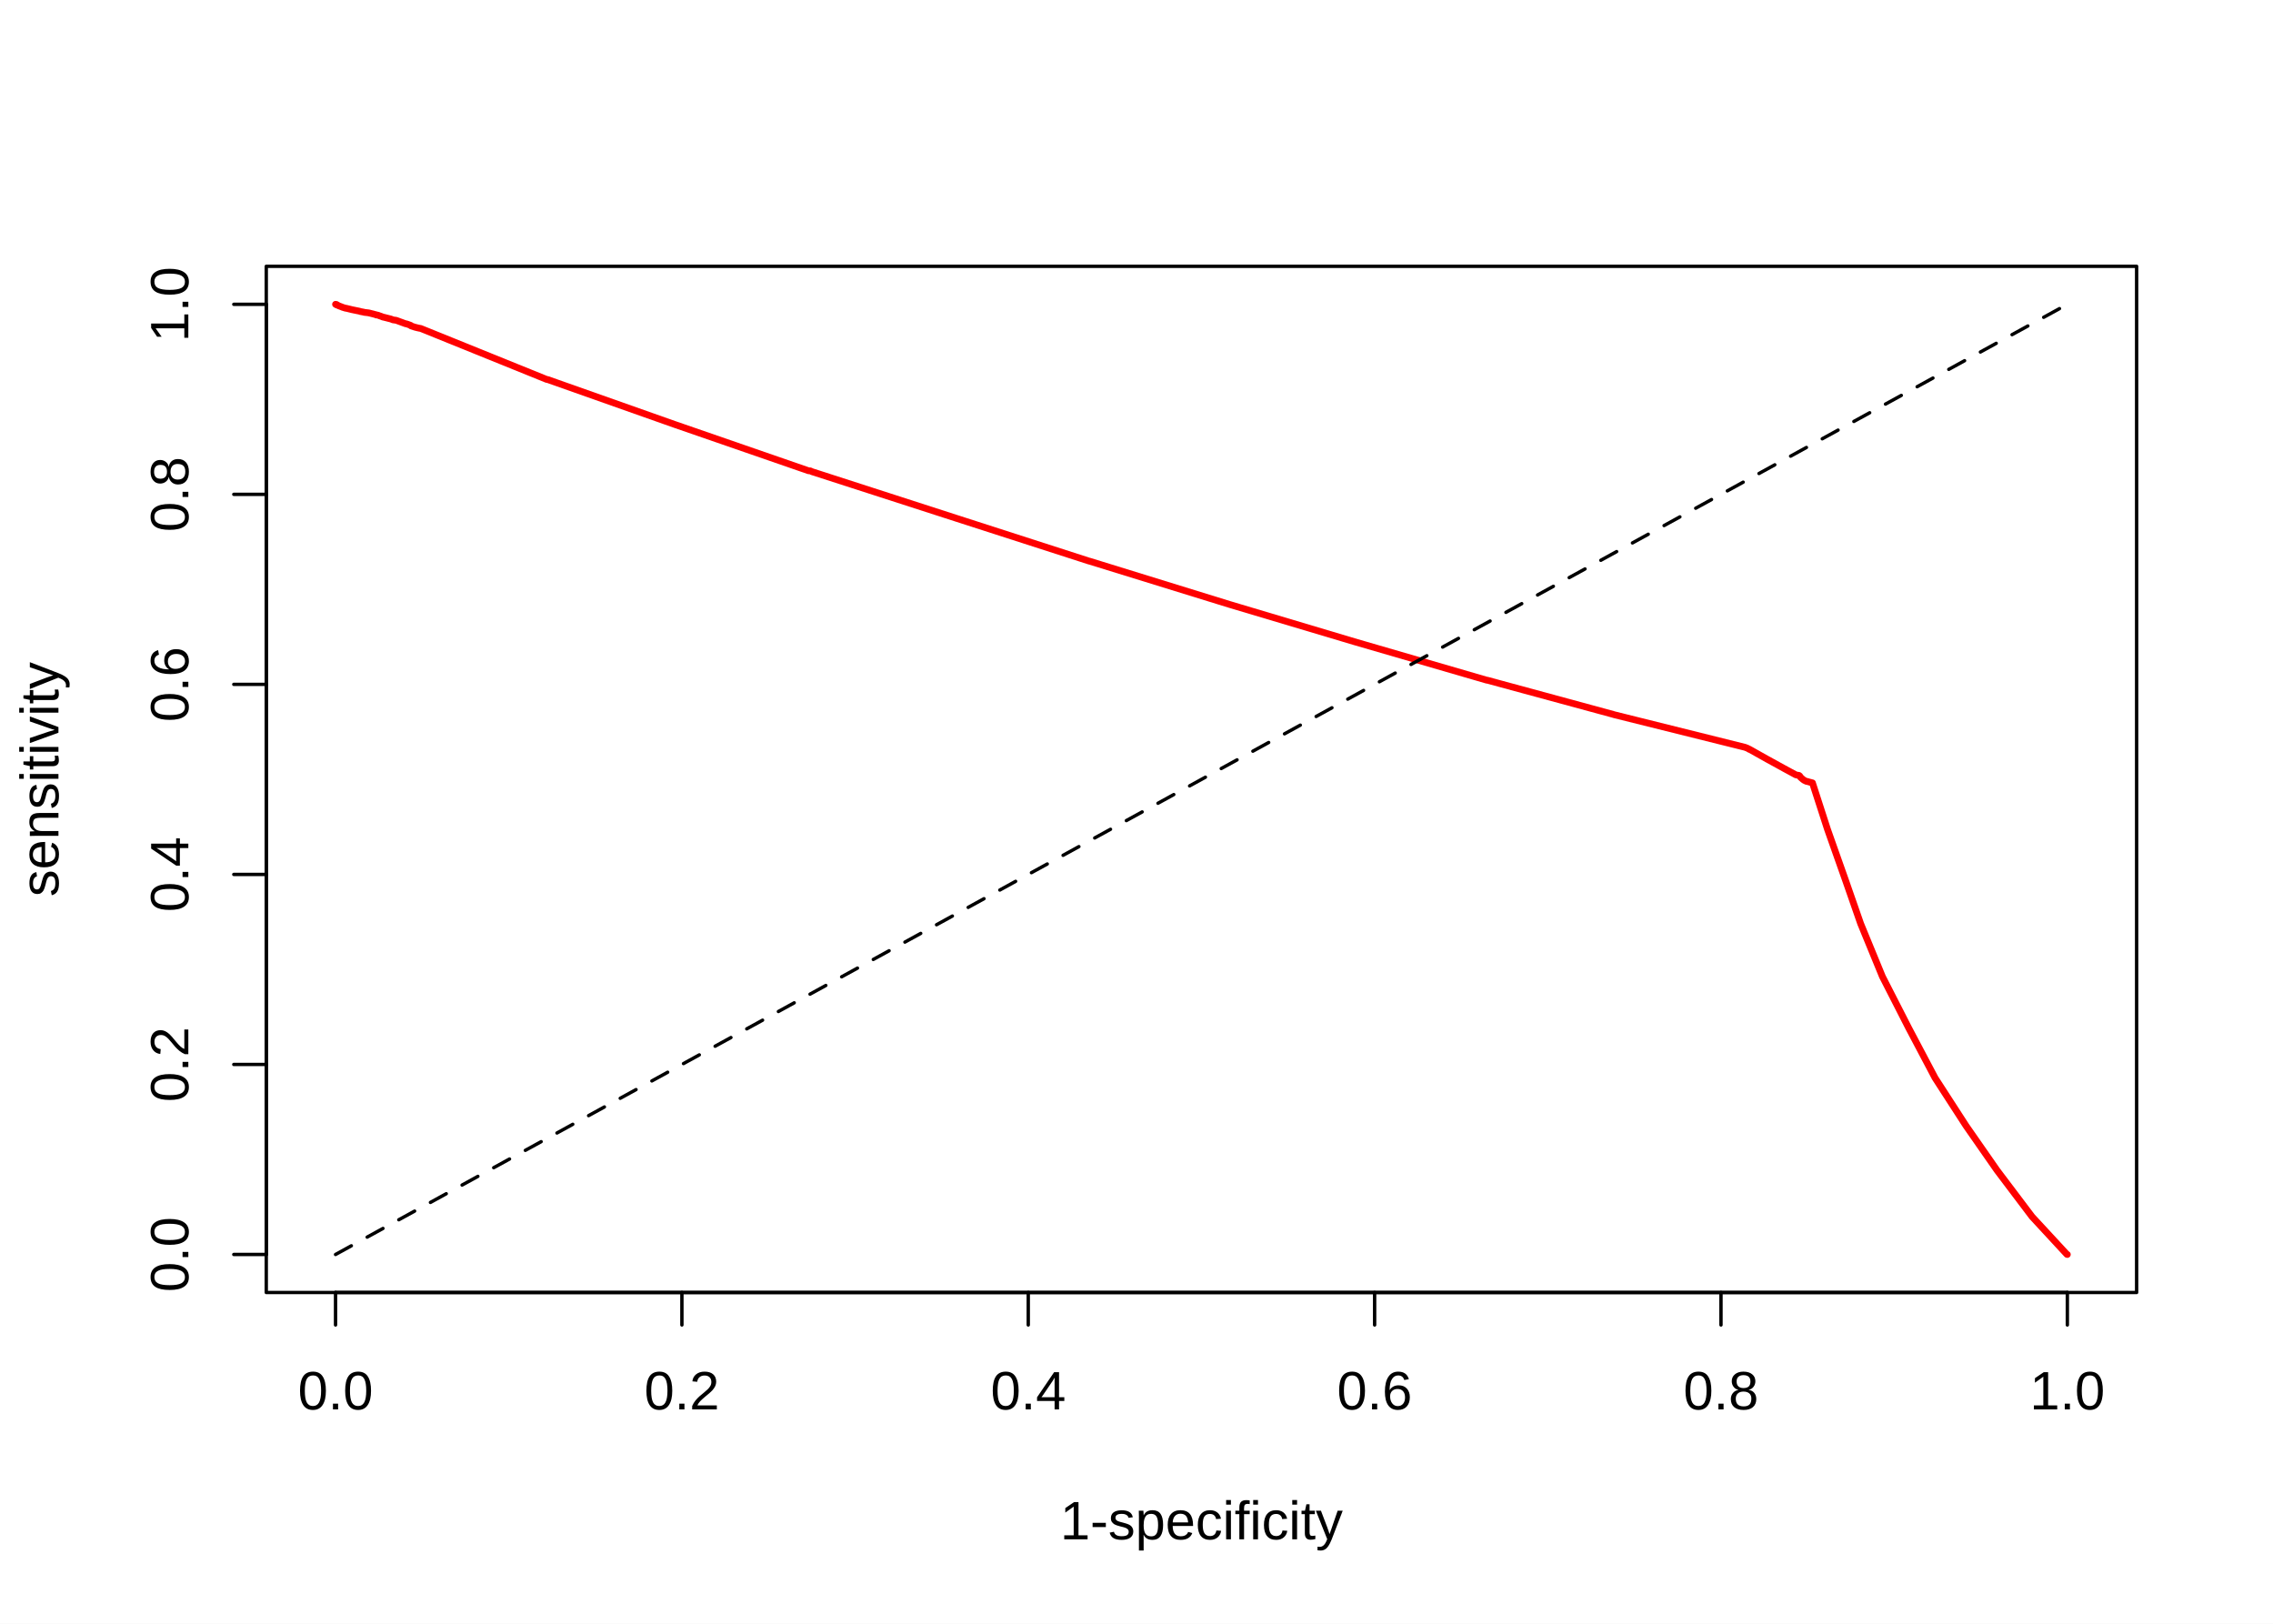
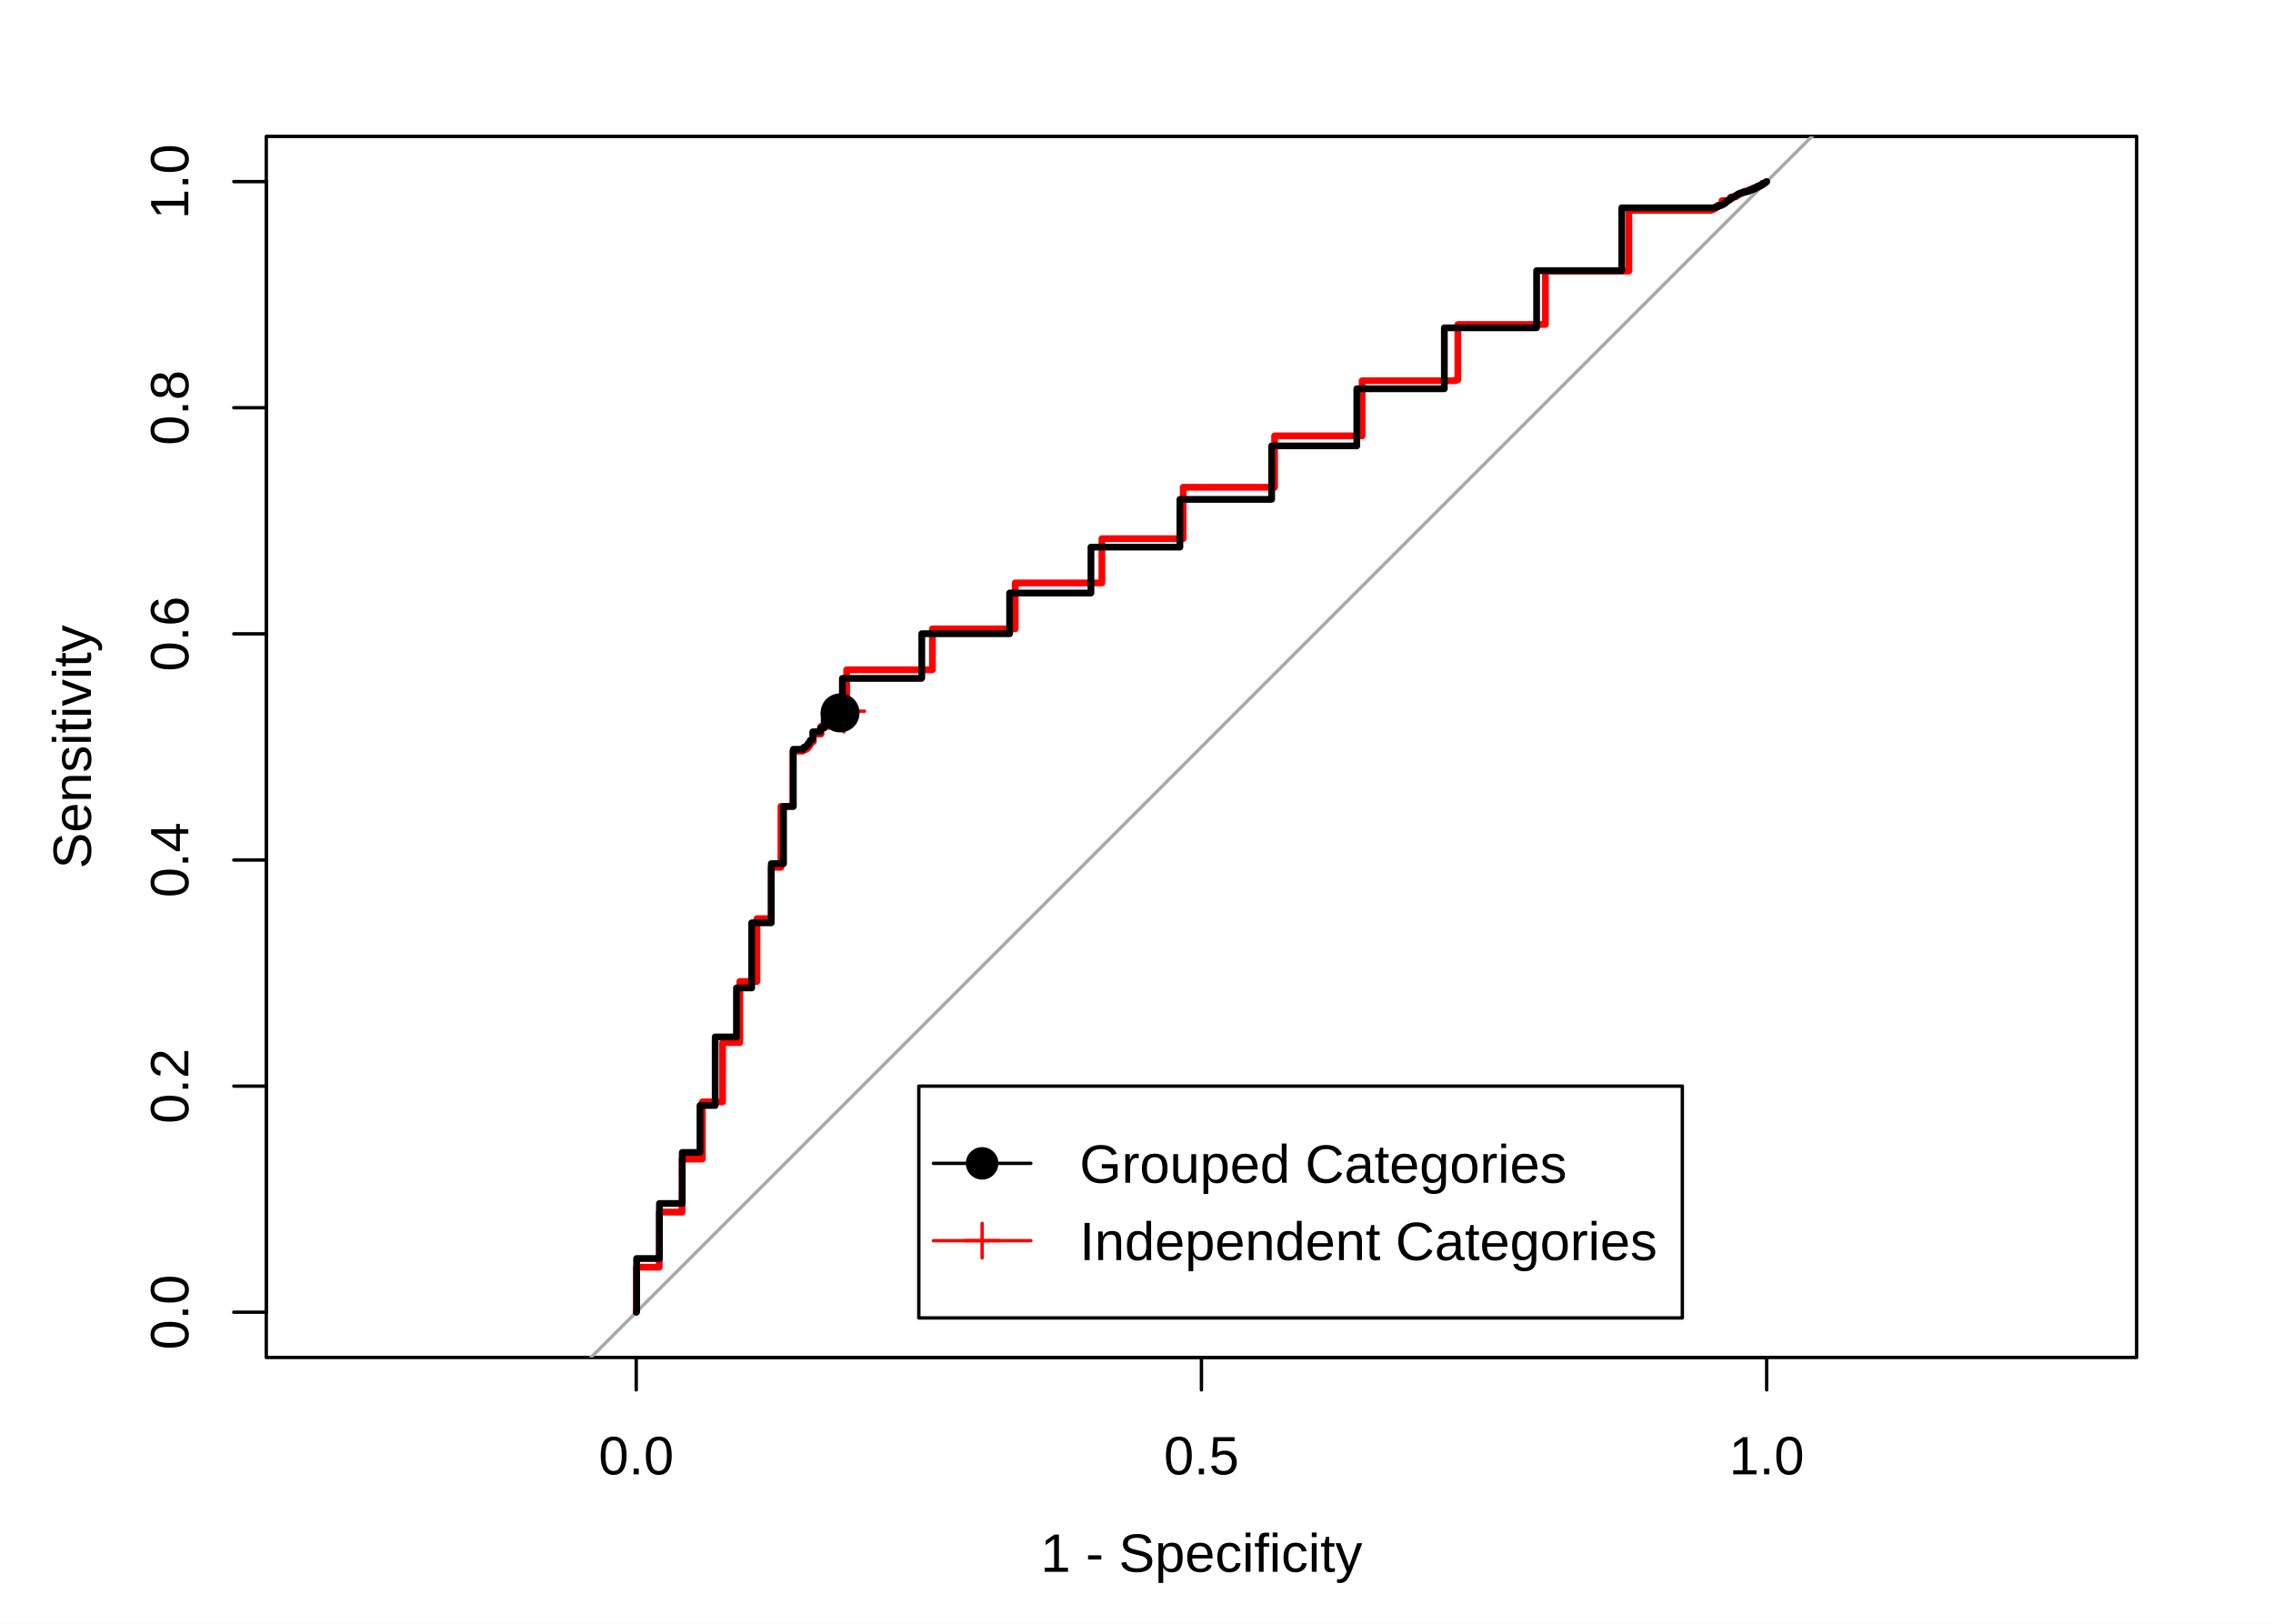
<svg xmlns="http://www.w3.org/2000/svg" viewBox="0 0 504.00 360.00">
  <defs>
    <style type="text/css">
    line, polyline, polygon, path, rect, circle {
      fill: none;
      stroke: #000000;
      stroke-linecap: round;
      stroke-linejoin: round;
      stroke-miterlimit: 10.00;
    }
  </style>
  </defs>
  <rect width="100%" height="100%" style="stroke: none; fill: #FFFFFF;" />
+   <text x="230.72" y="348.48" style="font-size: 12.00px; font-family: Arial;" textLength="71.36px" lengthAdjust="spacingAndGlyphs">1 - Specificity</text>
+   <text transform="translate(20.16,192.61) rotate(-90)" style="font-size: 12.00px; font-family: Arial;" textLength="54.02px" lengthAdjust="spacingAndGlyphs">Sensitivity</text>
+   <polyline points="59.04,300.96 473.76,300.96 473.76,30.24 59.04,30.24 59.04,300.96 " style="stroke-width: 0.75;" />
+   <line x1="391.73" y1="300.96" x2="141.07" y2="300.96" style="stroke-width: 0.75;" />
+   <line x1="391.73" y1="300.96" x2="391.73" y2="308.16" style="stroke-width: 0.75;" />
+   <line x1="266.40" y1="300.96" x2="266.40" y2="308.16" style="stroke-width: 0.75;" />
+   <line x1="141.07" y1="300.96" x2="141.07" y2="308.16" style="stroke-width: 0.75;" />
+   <text x="132.73" y="326.88" style="font-size: 12.00px; font-family: Arial;" textLength="16.68px" lengthAdjust="spacingAndGlyphs">0.0</text>
+   <text x="258.06" y="326.88" style="font-size: 12.00px; font-family: Arial;" textLength="16.68px" lengthAdjust="spacingAndGlyphs">0.5</text>
+   <text x="383.39" y="326.88" style="font-size: 12.00px; font-family: Arial;" textLength="16.68px" lengthAdjust="spacingAndGlyphs">1.0</text>
+   <line x1="59.04" y1="290.93" x2="59.04" y2="40.27" style="stroke-width: 0.75;" />
+   <line x1="59.04" y1="290.93" x2="51.84" y2="290.93" style="stroke-width: 0.75;" />
+   <line x1="59.04" y1="240.80" x2="51.84" y2="240.80" style="stroke-width: 0.75;" />
+   <line x1="59.04" y1="190.67" x2="51.84" y2="190.67" style="stroke-width: 0.75;" />
+   <line x1="59.04" y1="140.53" x2="51.84" y2="140.53" style="stroke-width: 0.75;" />
+   <line x1="59.04" y1="90.40" x2="51.84" y2="90.40" style="stroke-width: 0.75;" />
+   <line x1="59.04" y1="40.27" x2="51.84" y2="40.27" style="stroke-width: 0.75;" />
+   <text transform="translate(41.76,299.27) rotate(-90)" style="font-size: 12.00px; font-family: Arial;" textLength="16.68px" lengthAdjust="spacingAndGlyphs">0.0</text>
+   <text transform="translate(41.76,249.14) rotate(-90)" style="font-size: 12.00px; font-family: Arial;" textLength="16.68px" lengthAdjust="spacingAndGlyphs">0.2</text>
+   <text transform="translate(41.76,199.01) rotate(-90)" style="font-size: 12.00px; font-family: Arial;" textLength="16.68px" lengthAdjust="spacingAndGlyphs">0.4</text>
+   <text transform="translate(41.76,148.87) rotate(-90)" style="font-size: 12.00px; font-family: Arial;" textLength="16.68px" lengthAdjust="spacingAndGlyphs">0.6</text>
+   <text transform="translate(41.76,98.74) rotate(-90)" style="font-size: 12.00px; font-family: Arial;" textLength="16.68px" lengthAdjust="spacingAndGlyphs">0.8</text>
+   <text transform="translate(41.76,48.61) rotate(-90)" style="font-size: 12.00px; font-family: Arial;" textLength="16.68px" lengthAdjust="spacingAndGlyphs">1.0</text>
  <defs>
-     <clipPath id="cpNTkuMDR8NDczLjc2fDI4Ni41Nnw1OS4wNA==">
-       <rect x="59.04" y="59.04" width="414.72" height="227.52" />
+     <clipPath id="cpNTkuMDR8NDczLjc2fDMwMC45NnwzMC4yNA==">
+       <rect x="59.04" y="30.24" width="414.72" height="270.72" />
    </clipPath>
  </defs>
-   <polyline points="74.40,67.47 74.43,67.48 74.49,67.49 74.57,67.50 74.60,67.50 74.60,67.52 74.63,67.61 74.80,67.61 74.80,67.62 74.95,67.71 75.03,67.77 75.78,68.05 75.89,68.11 76.64,68.34 76.67,68.34 76.75,68.34 77.50,68.52 78.02,68.65 78.99,68.85 79.74,69.00 79.82,69.05 80.63,69.20 80.77,69.25 81.80,69.37 81.80,69.39 81.86,69.39 82.52,69.56 82.72,69.60 82.87,69.65 83.41,69.79 83.41,69.82 83.44,69.84 83.58,69.84 83.61,69.84 83.67,69.85 83.90,69.91 84.13,70.01 84.53,70.14 84.88,70.29 85.13,70.34 86.63,70.72 86.86,70.80 87.11,70.91 87.37,70.95 87.54,70.97 87.86,71.02 89.58,71.65 89.64,71.67 89.93,71.78 90.16,71.81 90.39,71.89 91.07,72.14 91.13,72.25 91.94,72.52 92.37,72.63 92.65,72.70 93.08,72.79 93.17,72.80 93.26,72.82 93.31,72.83 121.21,84.12 121.44,84.15 149.56,94.09 179.30,104.38 179.64,104.38 180.04,104.57 211.81,114.83 241.55,124.42 241.60,124.42 272.60,134.00 300.21,142.24 329.65,150.80 329.80,150.81 357.78,158.41 357.81,158.43 386.91,165.68 386.97,165.70 387.00,165.71 387.48,165.90 387.54,165.92 387.60,165.97 387.68,166.01 387.74,166.04 387.83,166.07 387.86,166.12 387.86,166.13 387.94,166.13 387.97,166.16 388.00,166.16 391.79,168.29 393.05,168.98 395.63,170.40 398.22,171.80 398.30,171.81 398.53,171.86 398.62,171.87 398.65,171.87 398.65,171.89 398.88,171.91 398.88,171.94 398.93,171.99 398.96,172.00 399.02,172.03 399.05,172.03 399.11,172.18 399.16,172.19 399.28,172.39 399.31,172.39 399.48,172.55 399.77,172.80 400.03,172.99 400.51,173.22 400.57,173.24 400.80,173.27 401.14,173.38 401.37,173.43 401.43,173.45 401.49,173.47 401.66,173.50 401.69,173.52 401.86,173.57 401.89,173.57 401.89,173.59 405.22,183.88 409.24,195.24 412.57,204.79 417.39,216.51 423.21,227.90 429.04,238.93 429.04,238.94 435.93,249.59 442.82,259.48 450.57,269.74 458.31,278.11 458.37,278.13 458.40,278.13 " style="stroke-width: 1.50; stroke: #FF0000;" clip-path="url(#cpNTkuMDR8NDczLjc2fDI4Ni41Nnw1OS4wNA==)" />
-   <defs>
-     <clipPath id="cpMC4wMHw1MDQuMDB8MzYwLjAwfDAuMDA=">
-       <rect x="0.00" y="0.00" width="504.00" height="360.00" />
-     </clipPath>
-   </defs>
-   <line x1="74.40" y1="286.56" x2="458.40" y2="286.56" style="stroke-width: 0.75;" clip-path="url(#cpMC4wMHw1MDQuMDB8MzYwLjAwfDAuMDA=)" />
-   <line x1="74.40" y1="286.56" x2="74.40" y2="293.76" style="stroke-width: 0.75;" clip-path="url(#cpMC4wMHw1MDQuMDB8MzYwLjAwfDAuMDA=)" />
-   <line x1="151.20" y1="286.56" x2="151.20" y2="293.76" style="stroke-width: 0.75;" clip-path="url(#cpMC4wMHw1MDQuMDB8MzYwLjAwfDAuMDA=)" />
-   <line x1="228.00" y1="286.56" x2="228.00" y2="293.76" style="stroke-width: 0.75;" clip-path="url(#cpMC4wMHw1MDQuMDB8MzYwLjAwfDAuMDA=)" />
-   <line x1="304.80" y1="286.56" x2="304.80" y2="293.76" style="stroke-width: 0.75;" clip-path="url(#cpMC4wMHw1MDQuMDB8MzYwLjAwfDAuMDA=)" />
-   <line x1="381.60" y1="286.56" x2="381.60" y2="293.76" style="stroke-width: 0.75;" clip-path="url(#cpMC4wMHw1MDQuMDB8MzYwLjAwfDAuMDA=)" />
-   <line x1="458.40" y1="286.56" x2="458.40" y2="293.76" style="stroke-width: 0.75;" clip-path="url(#cpMC4wMHw1MDQuMDB8MzYwLjAwfDAuMDA=)" />
-   <g clip-path="url(#cpMC4wMHw1MDQuMDB8MzYwLjAwfDAuMDA=)">
-     <text x="66.06" y="312.48" style="font-size: 12.00px; font-family: Arial;" textLength="16.68px" lengthAdjust="spacingAndGlyphs">0.0</text>
+   <line x1="72.00" y1="360.00" x2="432.00" y2="0.00" style="stroke-width: 0.75; stroke: #A9A9A9;" clip-path="url(#cpNTkuMDR8NDczLjc2fDMwMC45NnwzMC4yNA==)" />
+   <polyline points="391.73,40.27 391.71,40.27 391.71,40.28 391.68,40.28 391.68,40.30 391.62,40.30 391.62,40.31 391.60,40.31 391.60,40.31 391.60,40.31 391.60,40.33 391.58,40.33 391.58,40.43 391.47,40.43 391.47,40.43 391.47,40.43 391.47,40.45 391.38,40.45 391.38,40.55 391.32,40.55 391.32,40.63 390.83,40.63 390.83,40.96 390.76,40.96 390.76,41.04 390.27,41.04 390.27,41.31 390.25,41.31 390.25,41.31 390.20,41.31 390.20,41.31 389.71,41.31 389.71,41.52 389.37,41.52 389.37,41.67 388.74,41.67 388.74,41.91 388.25,41.91 388.25,42.09 388.19,42.09 388.19,42.15 387.67,42.15 387.67,42.33 387.57,42.33 387.57,42.39 386.90,42.39 386.90,42.53 386.90,42.53 386.90,42.56 386.86,42.56 386.86,42.56 386.43,42.56 386.43,42.76 386.30,42.76 386.30,42.80 386.21,42.80 386.21,42.86 385.85,42.86 385.85,43.03 385.85,43.03 385.85,43.07 385.83,43.07 385.83,43.09 385.74,43.09 385.74,43.09 385.72,43.09 385.72,43.09 385.68,43.09 385.68,43.10 385.53,43.10 385.53,43.18 385.38,43.18 385.38,43.30 385.12,43.30 385.12,43.45 384.90,43.45 384.90,43.63 384.73,43.63 384.73,43.69 383.75,43.69 383.75,44.14 383.60,44.14 383.60,44.23 383.43,44.23 383.43,44.37 383.27,44.37 383.27,44.41 383.15,44.41 383.15,44.43 382.95,44.43 382.95,44.49 381.82,44.49 381.82,45.24 381.79,45.24 381.79,45.27 381.60,45.27 381.60,45.39 381.45,45.39 381.45,45.44 381.30,45.44 381.30,45.53 380.85,45.53 380.85,45.83 380.81,45.83 380.81,45.95 380.29,45.95 380.29,46.28 380.01,46.28 380.01,46.41 379.82,46.41 379.82,46.50 379.54,46.50 379.54,46.60 379.48,46.60 379.48,46.62 379.42,46.62 379.42,46.63 379.39,46.63 379.39,46.65 361.18,46.65 361.18,60.08 361.03,60.08 361.03,60.11 342.67,60.11 342.67,71.94 323.26,71.94 323.26,84.19 323.03,84.19 323.03,84.19 322.77,84.19 322.77,84.41 302.03,84.41 302.03,96.63 282.62,96.63 282.62,108.03 282.59,108.03 282.59,108.03 262.35,108.03 262.35,119.43 244.33,119.43 244.33,129.24 225.11,129.24 225.11,139.42 225.02,139.42 225.02,139.43 206.75,139.43 206.75,148.48 206.73,148.48 206.73,148.50 187.73,148.50 187.73,157.12 187.70,157.12 187.70,157.15 187.68,157.15 187.68,157.17 187.36,157.17 187.36,157.40 187.32,157.40 187.32,157.41 187.28,157.41 187.28,157.47 187.23,157.47 187.23,157.52 187.19,157.52 187.19,157.56 187.13,157.56 187.13,157.59 187.12,157.59 187.12,157.65 187.12,157.65 187.12,157.67 187.06,157.67 187.06,157.67 187.04,157.67 187.04,157.70 187.02,157.70 187.02,157.70 184.55,157.70 184.55,160.23 183.72,160.23 183.72,161.06 182.04,161.06 182.04,162.75 180.35,162.75 180.35,164.41 180.30,164.41 180.30,164.42 180.15,164.42 180.15,164.48 180.09,164.48 180.09,164.50 180.07,164.50 180.07,164.50 180.07,164.50 180.07,164.51 179.92,164.51 179.92,164.54 179.92,164.54 179.92,164.57 179.88,164.57 179.88,164.63 179.87,164.63 179.87,164.65 179.83,164.65 179.83,164.68 179.81,164.68 179.81,164.68 179.77,164.68 179.77,164.86 179.73,164.86 179.73,164.88 179.66,164.88 179.66,165.12 179.64,165.12 179.64,165.12 179.53,165.12 179.53,165.30 179.34,165.30 179.34,165.60 179.17,165.60 179.17,165.83 178.85,165.83 178.85,166.10 178.82,166.10 178.82,166.13 178.67,166.13 178.67,166.16 178.44,166.16 178.44,166.29 178.29,166.29 178.29,166.35 178.25,166.35 178.25,166.37 178.22,166.37 178.22,166.40 178.10,166.40 178.10,166.43 178.09,166.43 178.09,166.46 177.97,166.46 177.97,166.52 177.95,166.52 177.95,166.52 177.95,166.52 177.95,166.54 175.78,166.54 175.78,178.78 173.16,178.78 173.16,192.30 170.99,192.30 170.99,203.67 167.84,203.67 167.84,217.60 164.04,217.60 164.04,231.16 160.23,231.16 160.23,244.28 160.23,244.28 160.23,244.30 155.74,244.30 155.74,256.97 151.24,256.97 151.24,268.73 146.18,268.73 146.18,280.95 141.12,280.95 141.12,290.90 141.09,290.90 141.09,290.93 141.07,290.93 141.07,290.93 " style="stroke-width: 1.50; stroke: #FF0000;" clip-path="url(#cpNTkuMDR8NDczLjc2fDMwMC45NnwzMC4yNA==)" />
+   <line x1="182.53" y1="157.67" x2="191.70" y2="157.67" style="stroke-width: 0.75; stroke: #FF0000;" clip-path="url(#cpNTkuMDR8NDczLjc2fDMwMC45NnwzMC4yNA==)" />
+   <line x1="187.12" y1="162.25" x2="187.12" y2="153.08" style="stroke-width: 0.75; stroke: #FF0000;" clip-path="url(#cpNTkuMDR8NDczLjc2fDMwMC45NnwzMC4yNA==)" />
+   <polyline points="391.73,40.27 391.70,40.27 391.70,40.30 391.68,40.30 391.68,40.33 391.66,40.33 391.66,40.34 391.62,40.34 391.62,40.36 391.58,40.36 391.58,40.37 391.56,40.37 391.56,40.42 391.49,40.42 391.49,40.42 391.49,40.42 391.49,40.45 391.43,40.45 391.43,40.45 391.43,40.45 391.43,40.46 391.40,40.46 391.40,40.48 391.40,40.48 391.40,40.49 391.36,40.49 391.36,40.51 391.36,40.51 391.36,40.52 391.28,40.52 391.28,40.64 391.23,40.64 391.23,40.72 390.78,40.72 390.78,40.99 390.33,40.99 390.33,41.26 389.73,41.26 389.73,41.56 389.17,41.56 389.17,41.88 389.07,41.88 389.07,41.90 388.55,41.90 388.55,42.11 387.95,42.11 387.95,42.32 387.86,42.32 387.86,42.39 387.41,42.39 387.41,42.51 386.81,42.51 386.81,42.66 386.32,42.66 386.32,42.76 386.30,42.76 386.30,42.76 386.24,42.76 386.24,42.82 385.72,42.82 385.72,42.88 385.70,42.88 385.70,42.91 385.64,42.91 385.64,42.94 385.61,42.94 385.61,42.97 385.51,42.97 385.51,43.01 385.42,43.01 385.42,43.03 385.40,43.03 385.40,43.04 385.34,43.04 385.34,43.07 385.27,43.07 385.27,43.19 385.20,43.19 385.20,43.25 385.05,43.25 385.05,43.34 384.88,43.34 384.88,43.42 384.84,43.42 384.84,43.45 384.65,43.45 384.65,43.54 384.60,43.54 384.60,43.57 384.45,43.57 384.45,43.65 384.31,43.65 384.31,43.71 384.24,43.71 384.24,43.80 383.96,43.80 383.96,44.02 383.92,44.02 383.92,44.04 383.86,44.04 383.86,44.05 383.81,44.05 383.81,44.10 383.53,44.10 383.53,44.32 383.28,44.32 383.28,44.49 383.02,44.49 383.02,44.66 382.95,44.66 382.95,44.69 382.72,44.69 382.72,44.82 382.70,44.82 382.70,44.85 382.67,44.85 382.67,44.99 382.37,44.99 382.37,45.14 382.35,45.14 382.35,45.21 382.23,45.21 382.23,45.27 382.07,45.27 382.07,45.36 381.80,45.36 381.80,45.49 381.62,45.49 381.62,45.58 381.09,45.58 381.09,45.76 381.07,45.76 381.07,45.76 380.81,45.76 380.81,45.83 380.70,45.83 380.70,45.86 380.62,45.86 380.62,45.86 380.44,45.86 380.44,45.92 380.40,45.92 380.40,46.00 380.06,46.00 380.06,46.07 359.60,46.07 359.60,60.01 340.72,60.01 340.72,72.68 320.26,72.68 320.26,86.19 300.85,86.19 300.85,98.86 281.97,98.86 281.97,110.69 281.86,110.69 281.86,110.72 261.62,110.72 261.62,121.30 241.90,121.30 241.90,131.48 223.87,131.48 223.87,140.50 204.39,140.50 204.39,150.31 204.33,150.31 204.33,150.37 204.31,150.37 204.31,150.41 186.78,150.41 186.78,157.86 186.72,157.86 186.72,157.86 186.70,157.86 186.70,157.89 186.57,157.89 186.57,157.92 186.55,157.92 186.55,157.92 186.50,157.92 186.50,157.92 186.46,157.92 186.46,157.94 186.44,157.94 186.44,157.95 186.39,157.95 186.39,157.97 186.35,157.97 186.35,158.00 186.31,158.00 186.31,158.00 186.27,158.00 186.27,158.06 186.25,158.06 186.25,158.06 186.22,158.06 186.22,158.07 186.05,158.07 186.05,158.09 182.75,158.09 182.75,161.41 181.91,161.41 181.91,162.25 180.22,162.25 180.22,163.91 180.20,163.91 180.20,163.93 180.18,163.93 180.18,163.93 180.18,163.93 180.18,163.97 180.11,163.97 180.11,163.99 180.07,163.99 180.07,164.03 180.00,164.03 180.00,164.03 179.81,164.03 179.81,164.12 179.70,164.12 179.70,164.15 179.68,164.15 179.68,164.15 179.64,164.15 179.64,164.39 179.58,164.39 179.58,164.48 179.57,164.48 179.57,164.53 179.51,164.53 179.51,164.53 179.47,164.53 179.47,164.68 179.45,164.68 179.45,164.70 179.38,164.70 179.38,164.85 179.27,164.85 179.27,164.89 179.15,164.89 179.15,165.07 179.04,165.07 179.04,165.25 178.99,165.25 178.99,165.31 178.93,165.31 178.93,165.34 178.85,165.34 178.85,165.43 178.82,165.43 178.82,165.46 178.78,165.46 178.78,165.49 178.63,165.49 178.63,165.63 178.59,165.63 178.59,165.63 178.48,165.63 178.48,165.69 178.20,165.69 178.20,165.83 178.16,165.83 178.16,165.92 178.16,165.92 178.16,165.95 178.16,165.95 178.16,165.96 178.16,165.96 178.16,165.98 178.16,165.98 178.16,166.01 178.14,166.01 178.14,166.02 178.14,166.02 178.14,166.04 178.12,166.04 178.12,166.07 178.09,166.07 178.09,166.08 178.05,166.08 178.05,166.13 178.01,166.13 178.01,166.13 175.91,166.13 175.91,178.80 173.74,178.80 173.74,191.48 171.02,191.48 171.02,204.60 166.68,204.60 166.68,219.04 163.30,219.04 163.30,229.90 158.58,229.90 158.58,245.10 155.21,245.10 155.21,255.51 151.28,255.51 151.28,266.82 146.22,266.82 146.22,279.03 141.16,279.03 141.16,290.80 141.12,290.80 141.12,290.89 141.10,290.89 141.10,290.92 141.07,290.92 141.07,290.93 " style="stroke-width: 1.50;" clip-path="url(#cpNTkuMDR8NDczLjc2fDMwMC45NnwzMC4yNA==)" />
+   <circle cx="186.27" cy="158.06" r="3.24pt" style="stroke-width: 0.75; stroke: none; fill: #000000;" clip-path="url(#cpNTkuMDR8NDczLjc2fDMwMC45NnwzMC4yNA==)" />
+   <rect x="203.73" y="240.80" width="169.30" height="51.40" style="stroke-width: 0.75;" clip-path="url(#cpNTkuMDR8NDczLjc2fDMwMC45NnwzMC4yNA==)" />
+   <line x1="206.97" y1="257.93" x2="228.57" y2="257.93" style="stroke-width: 0.75;" clip-path="url(#cpNTkuMDR8NDczLjc2fDMwMC45NnwzMC4yNA==)" />
+   <line x1="206.97" y1="275.07" x2="228.57" y2="275.07" style="stroke-width: 0.75; stroke: #FF0000;" clip-path="url(#cpNTkuMDR8NDczLjc2fDMwMC45NnwzMC4yNA==)" />
+   <circle cx="217.77" cy="257.93" r="2.70pt" style="stroke-width: 0.75; stroke: none; fill: #000000;" clip-path="url(#cpNTkuMDR8NDczLjc2fDMwMC45NnwzMC4yNA==)" />
+   <line x1="213.95" y1="275.07" x2="221.59" y2="275.07" style="stroke-width: 0.75; stroke: #FF0000;" clip-path="url(#cpNTkuMDR8NDczLjc2fDMwMC45NnwzMC4yNA==)" />
+   <line x1="217.77" y1="278.89" x2="217.77" y2="271.25" style="stroke-width: 0.75; stroke: #FF0000;" clip-path="url(#cpNTkuMDR8NDczLjc2fDMwMC45NnwzMC4yNA==)" />
+   <g clip-path="url(#cpNTkuMDR8NDczLjc2fDMwMC45NnwzMC4yNA==)">
+     <text x="239.37" y="262.23" style="font-size: 12.00px; font-family: Arial;" textLength="108.06px" lengthAdjust="spacingAndGlyphs">Grouped Categories</text>
  </g>
-   <g clip-path="url(#cpMC4wMHw1MDQuMDB8MzYwLjAwfDAuMDA=)">
-     <text x="142.86" y="312.48" style="font-size: 12.00px; font-family: Arial;" textLength="16.68px" lengthAdjust="spacingAndGlyphs">0.2</text>
+   <g clip-path="url(#cpNTkuMDR8NDczLjc2fDMwMC45NnwzMC4yNA==)">
+     <text x="239.37" y="279.37" style="font-size: 12.00px; font-family: Arial;" textLength="128.10px" lengthAdjust="spacingAndGlyphs">Independent Categories</text>
  </g>
-   <g clip-path="url(#cpMC4wMHw1MDQuMDB8MzYwLjAwfDAuMDA=)">
-     <text x="219.66" y="312.48" style="font-size: 12.00px; font-family: Arial;" textLength="16.68px" lengthAdjust="spacingAndGlyphs">0.4</text>
-   </g>
-   <g clip-path="url(#cpMC4wMHw1MDQuMDB8MzYwLjAwfDAuMDA=)">
-     <text x="296.46" y="312.48" style="font-size: 12.00px; font-family: Arial;" textLength="16.68px" lengthAdjust="spacingAndGlyphs">0.6</text>
-   </g>
-   <g clip-path="url(#cpMC4wMHw1MDQuMDB8MzYwLjAwfDAuMDA=)">
-     <text x="373.26" y="312.48" style="font-size: 12.00px; font-family: Arial;" textLength="16.68px" lengthAdjust="spacingAndGlyphs">0.8</text>
-   </g>
-   <g clip-path="url(#cpMC4wMHw1MDQuMDB8MzYwLjAwfDAuMDA=)">
-     <text x="450.06" y="312.48" style="font-size: 12.00px; font-family: Arial;" textLength="16.68px" lengthAdjust="spacingAndGlyphs">1.0</text>
-   </g>
-   <line x1="59.04" y1="278.13" x2="59.04" y2="67.47" style="stroke-width: 0.75;" clip-path="url(#cpMC4wMHw1MDQuMDB8MzYwLjAwfDAuMDA=)" />
-   <line x1="59.04" y1="278.13" x2="51.84" y2="278.13" style="stroke-width: 0.75;" clip-path="url(#cpMC4wMHw1MDQuMDB8MzYwLjAwfDAuMDA=)" />
-   <line x1="59.04" y1="236.00" x2="51.84" y2="236.00" style="stroke-width: 0.75;" clip-path="url(#cpMC4wMHw1MDQuMDB8MzYwLjAwfDAuMDA=)" />
-   <line x1="59.04" y1="193.87" x2="51.84" y2="193.87" style="stroke-width: 0.75;" clip-path="url(#cpMC4wMHw1MDQuMDB8MzYwLjAwfDAuMDA=)" />
-   <line x1="59.04" y1="151.73" x2="51.84" y2="151.73" style="stroke-width: 0.75;" clip-path="url(#cpMC4wMHw1MDQuMDB8MzYwLjAwfDAuMDA=)" />
-   <line x1="59.04" y1="109.60" x2="51.84" y2="109.60" style="stroke-width: 0.75;" clip-path="url(#cpMC4wMHw1MDQuMDB8MzYwLjAwfDAuMDA=)" />
-   <line x1="59.04" y1="67.47" x2="51.84" y2="67.47" style="stroke-width: 0.75;" clip-path="url(#cpMC4wMHw1MDQuMDB8MzYwLjAwfDAuMDA=)" />
-   <g clip-path="url(#cpMC4wMHw1MDQuMDB8MzYwLjAwfDAuMDA=)">
-     <text transform="translate(41.76,286.47) rotate(-90)" style="font-size: 12.00px; font-family: Arial;" textLength="16.68px" lengthAdjust="spacingAndGlyphs">0.0</text>
-   </g>
-   <g clip-path="url(#cpMC4wMHw1MDQuMDB8MzYwLjAwfDAuMDA=)">
-     <text transform="translate(41.76,244.34) rotate(-90)" style="font-size: 12.00px; font-family: Arial;" textLength="16.68px" lengthAdjust="spacingAndGlyphs">0.2</text>
-   </g>
-   <g clip-path="url(#cpMC4wMHw1MDQuMDB8MzYwLjAwfDAuMDA=)">
-     <text transform="translate(41.76,202.21) rotate(-90)" style="font-size: 12.00px; font-family: Arial;" textLength="16.68px" lengthAdjust="spacingAndGlyphs">0.4</text>
-   </g>
-   <g clip-path="url(#cpMC4wMHw1MDQuMDB8MzYwLjAwfDAuMDA=)">
-     <text transform="translate(41.76,160.07) rotate(-90)" style="font-size: 12.00px; font-family: Arial;" textLength="16.68px" lengthAdjust="spacingAndGlyphs">0.6</text>
-   </g>
-   <g clip-path="url(#cpMC4wMHw1MDQuMDB8MzYwLjAwfDAuMDA=)">
-     <text transform="translate(41.76,117.94) rotate(-90)" style="font-size: 12.00px; font-family: Arial;" textLength="16.68px" lengthAdjust="spacingAndGlyphs">0.8</text>
-   </g>
-   <g clip-path="url(#cpMC4wMHw1MDQuMDB8MzYwLjAwfDAuMDA=)">
-     <text transform="translate(41.76,75.81) rotate(-90)" style="font-size: 12.00px; font-family: Arial;" textLength="16.68px" lengthAdjust="spacingAndGlyphs">1.0</text>
-   </g>
-   <polyline points="59.04,286.56 473.76,286.56 473.76,59.04 59.04,59.04 59.04,286.56 " style="stroke-width: 0.75;" clip-path="url(#cpMC4wMHw1MDQuMDB8MzYwLjAwfDAuMDA=)" />
-   <g clip-path="url(#cpMC4wMHw1MDQuMDB8MzYwLjAwfDAuMDA=)">
-     <text x="235.06" y="341.28" style="font-size: 12.00px; font-family: Arial;" textLength="62.68px" lengthAdjust="spacingAndGlyphs">1-specificity</text>
-   </g>
-   <g clip-path="url(#cpMC4wMHw1MDQuMDB8MzYwLjAwfDAuMDA=)">
-     <text transform="translate(12.96,198.81) rotate(-90)" style="font-size: 12.00px; font-family: Arial;" textLength="52.01px" lengthAdjust="spacingAndGlyphs">sensitivity</text>
-   </g>
-   <defs>
-     <clipPath id="cpNTkuMDR8NDczLjc2fDI4Ni41Nnw1OS4wNA==">
-       <rect x="59.04" y="59.04" width="414.72" height="227.52" />
-     </clipPath>
-   </defs>
-   <polyline points="74.40,278.13 458.40,67.47 " style="stroke-width: 0.75; stroke-dasharray: 4.00,4.00;" clip-path="url(#cpNTkuMDR8NDczLjc2fDI4Ni41Nnw1OS4wNA==)" />
</svg>
